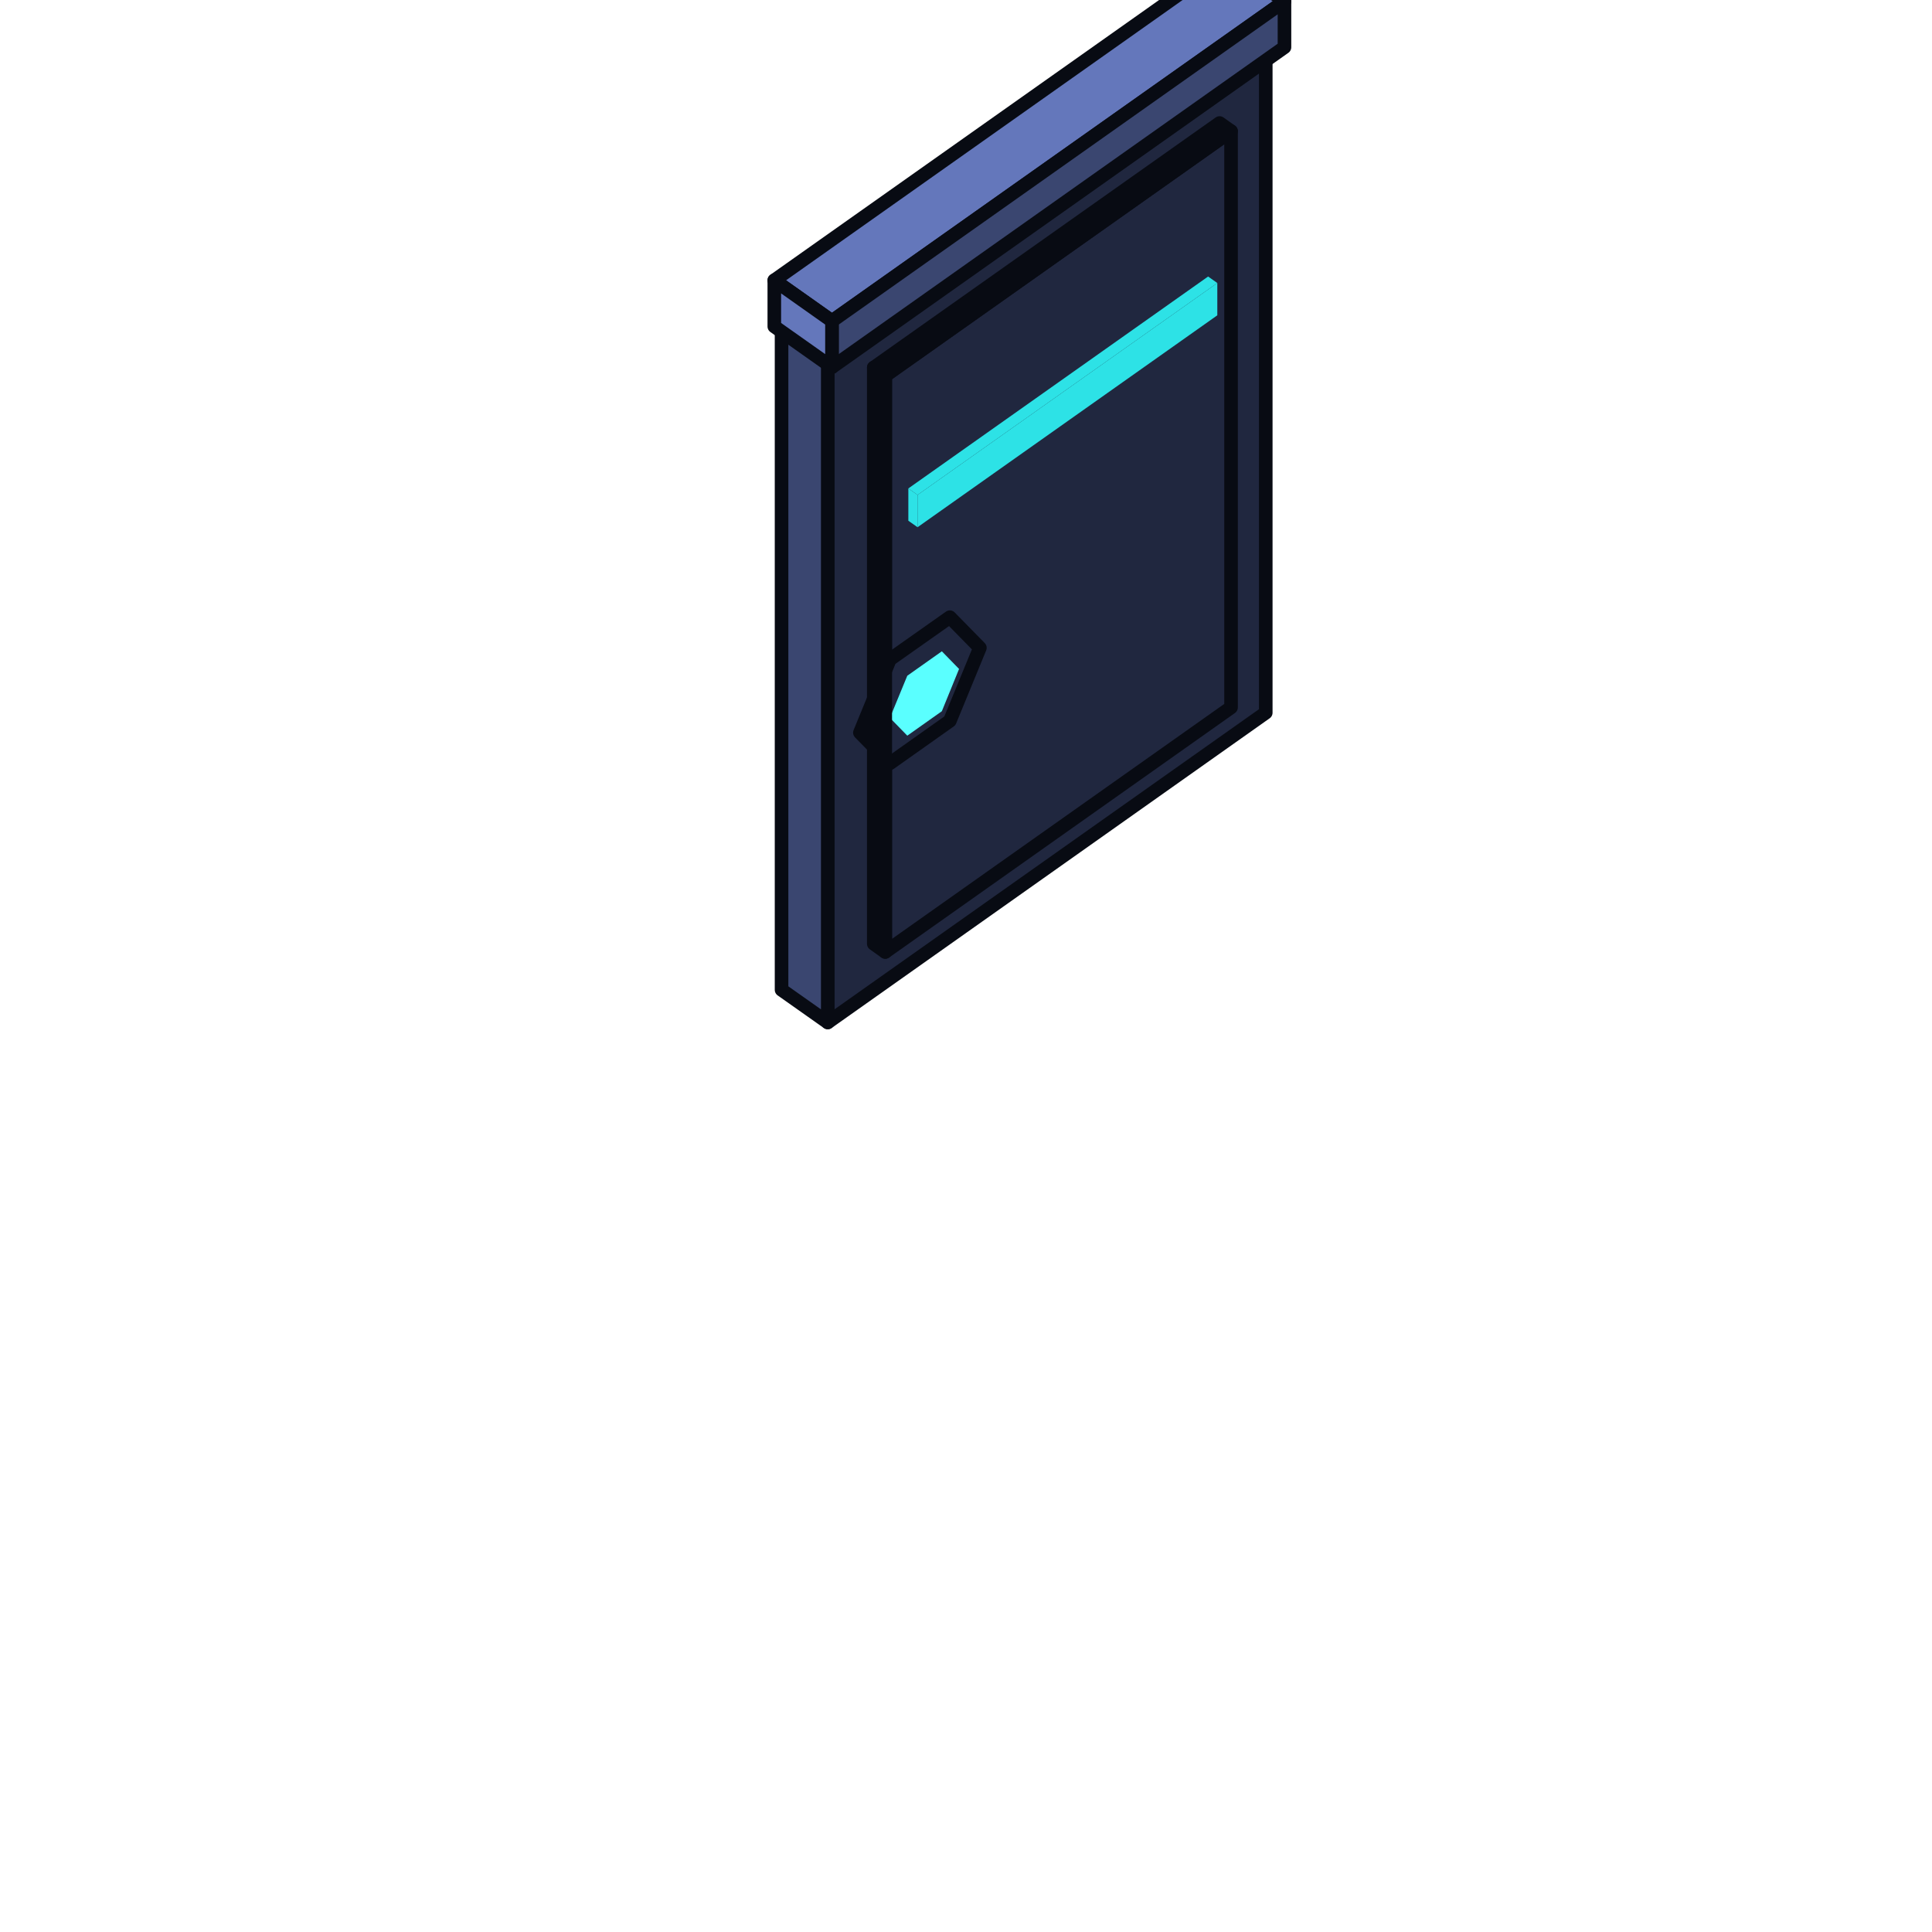
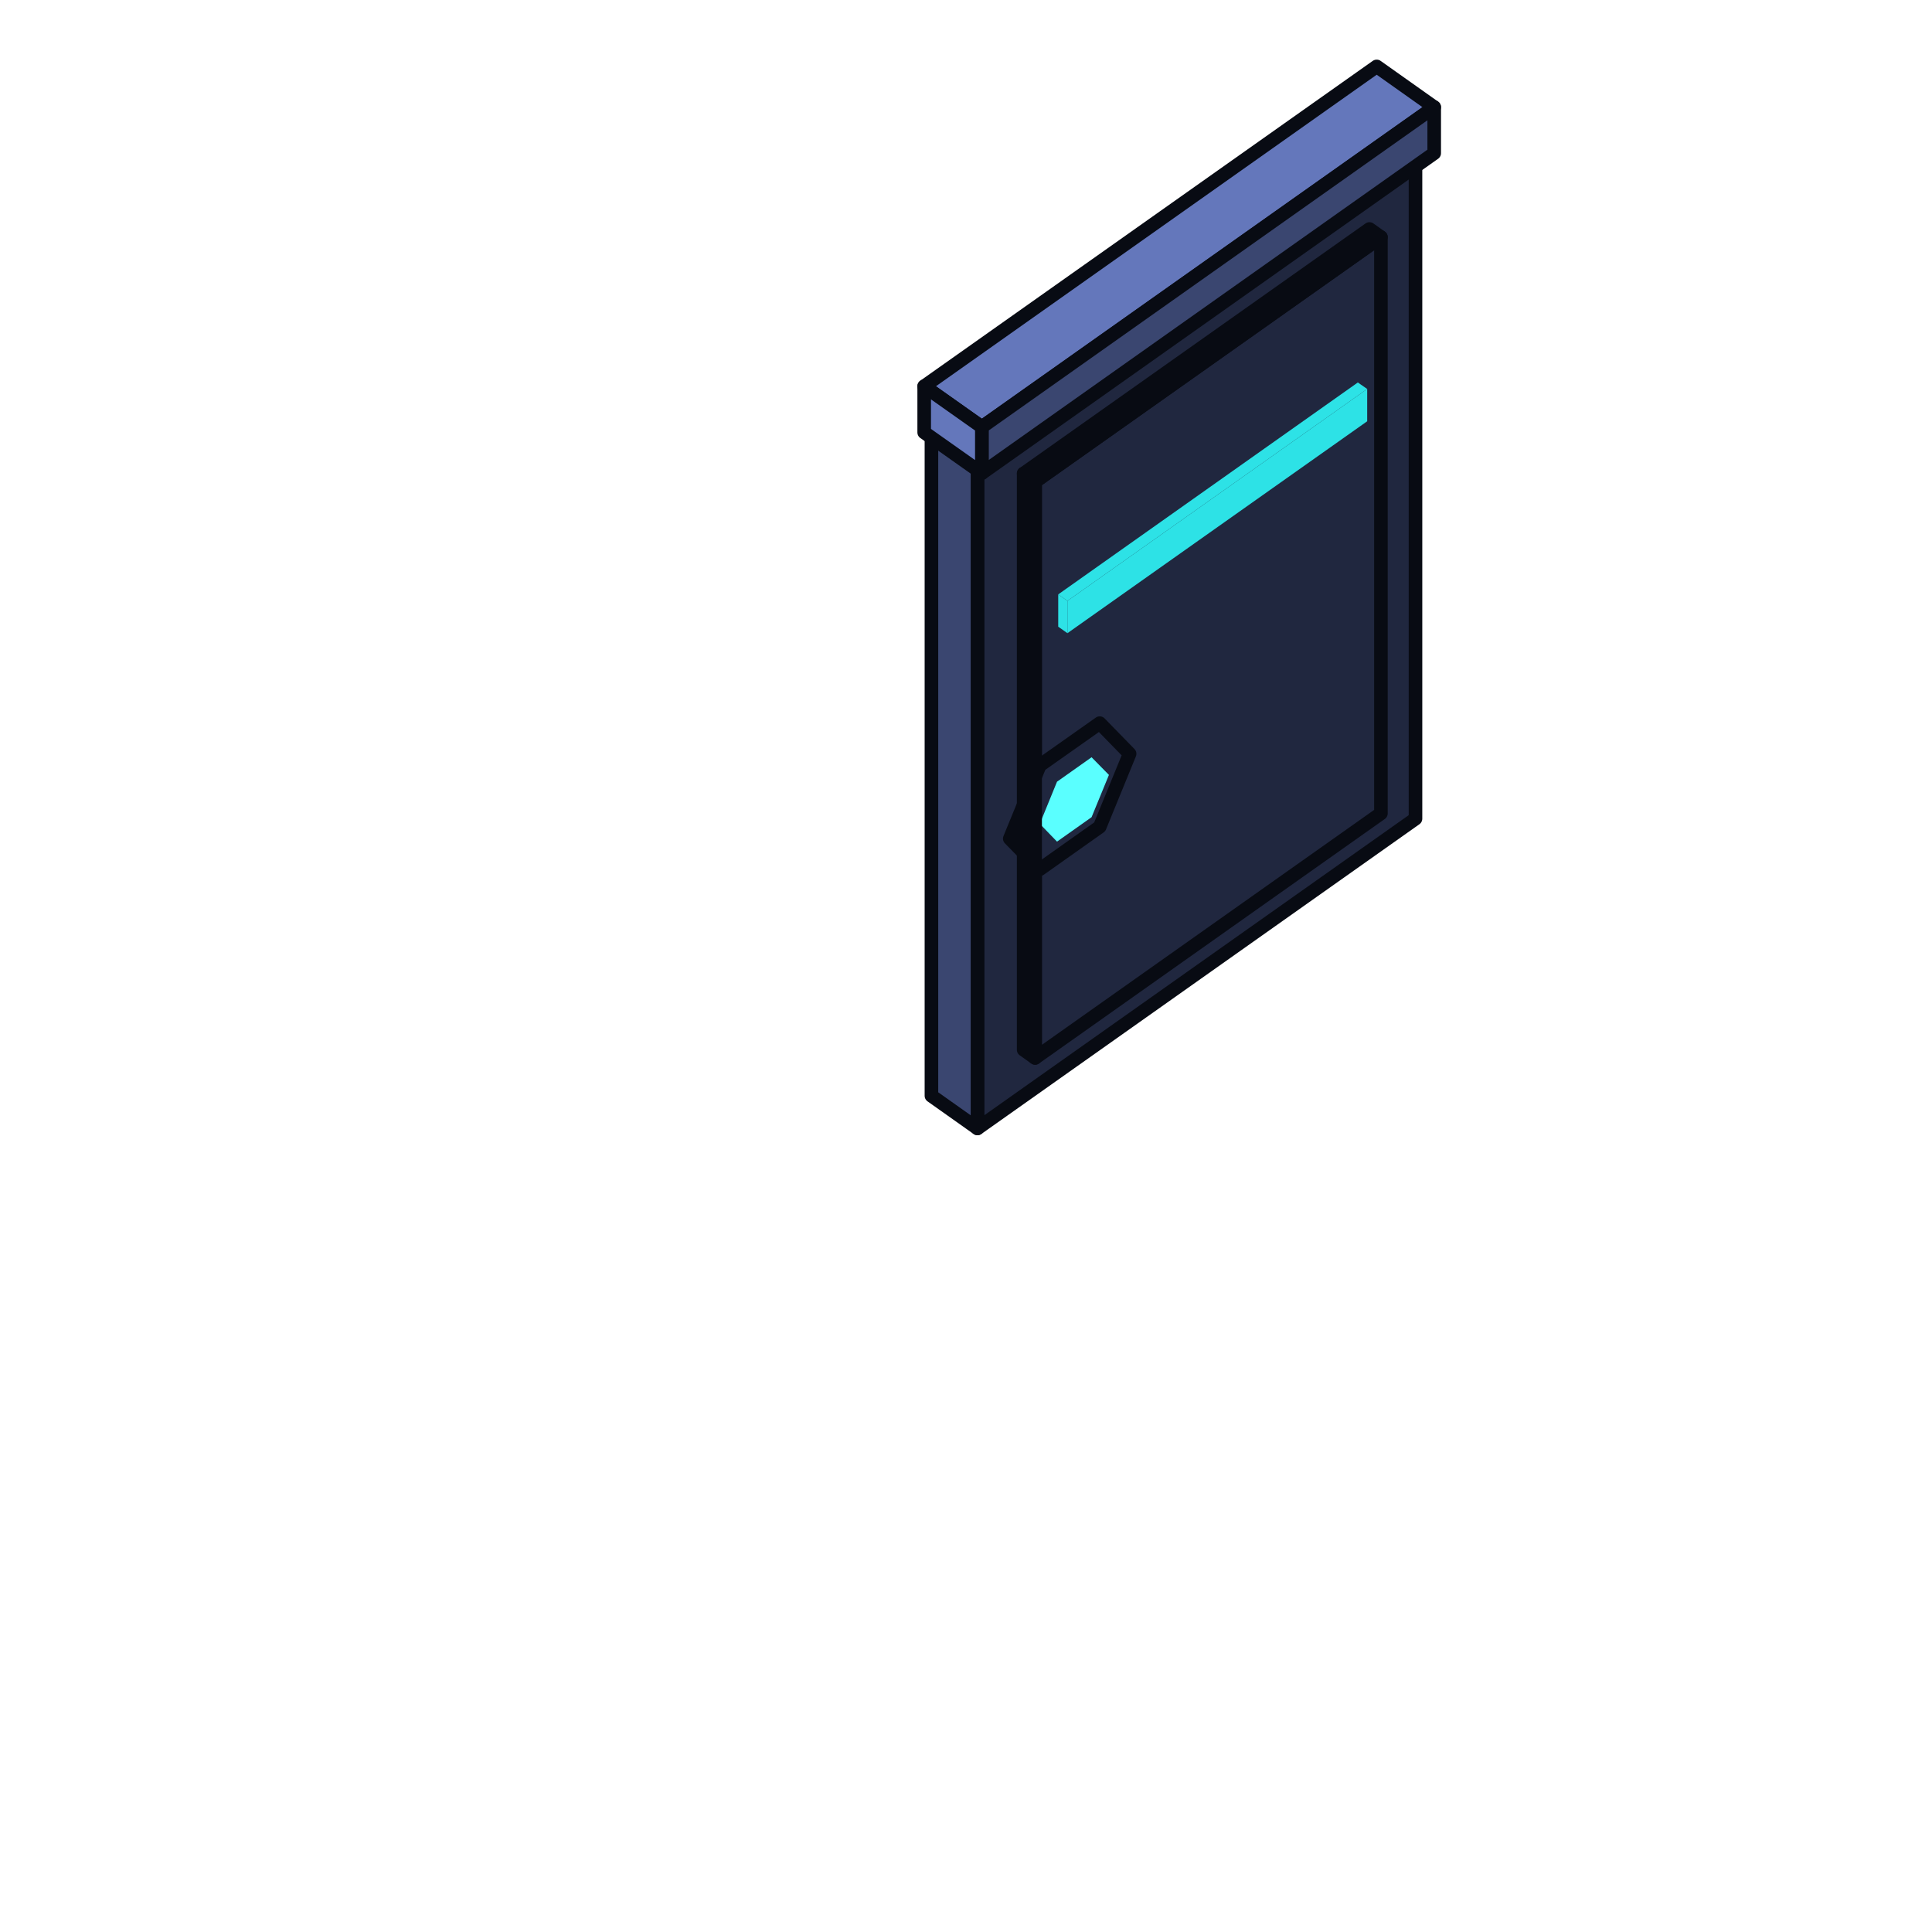
<svg xmlns="http://www.w3.org/2000/svg" viewBox="0 0 128 128" width="128" height="128" data-part-id="eq_deflector" data-type="equipment" data-direction="east">
  <g stroke="#080b13" stroke-width="0.9" stroke-linejoin="round">
-     <path d="M54.84 67.74 L83.86 47.22 L83.86 2.93 L54.84 23.45 Z" fill="#20273f" />
-     <path d="M58.65 63.07 L81.56 46.87 L81.56 8.69 L58.65 24.89 Z" fill="#20273f" />
-     <path d="M64.92 42.92 L62.93 40.89 L58.96 43.69 L56.97 48.54 L58.96 50.57 L62.93 47.76 Z" fill="#20273f" />
-     <path d="M63.54 44.32 L62.4 43.15 L60.11 44.77 L58.96 47.56 L60.11 48.74 L62.4 47.12 Z" fill="#5affff" stroke="none" />
-     <path d="M60.79 34.93 L80.65 20.89 L80.65 18.75 L60.79 32.79 Z" fill="#2de2e6" stroke="none" />
-     <path d="M60.18 32.36 L60.79 32.79 L80.65 18.75 L80.04 18.32 Z" fill="#2de2e6" stroke="none" />
-     <path d="M57.89 62.53 L58.65 63.07 L58.65 24.89 L57.89 24.35 Z" fill="#20273f" />
-     <path d="M51.78 65.58 L54.84 67.74 L54.84 23.45 L51.78 21.29 Z" fill="#3a4670" />
-     <path d="M57.89 24.35 L58.65 24.89 L81.56 8.69 L80.8 8.15 Z" fill="#3a4670" />
-     <path d="M60.18 34.5 L60.79 34.93 L60.79 32.79 L60.18 32.36 Z" fill="#2de2e6" stroke="none" />
-     <path d="M51.78 21.29 L54.84 23.45 L83.86 2.93 L80.8 0.77 Z" fill="#6477bb" />
-     <path d="M51.3 18.57 L55.12 21.27 L85.1 0.08 L81.28 -2.62 Z" fill="#6477bb" />
-     <path d="M55.12 24.33 L85.1 3.13 L85.1 0.08 L55.12 21.27 Z" fill="#3a4670" />
-     <path d="M51.3 21.63 L55.12 24.33 L55.12 21.27 L51.3 18.57 Z" fill="#6477bb" />
+     <path d="M64.76 74.76 L93.78 54.24 L93.78 9.95 L64.76 30.47 Z" fill="#20273f" />
+     <path d="M68.58 70.09 L91.49 53.89 L91.49 15.71 L68.58 31.91 Z" fill="#20273f" />
+     <path d="M74.84 49.94 L72.86 47.91 L68.89 50.71 L66.9 55.56 L68.89 57.59 L72.86 54.78 Z" fill="#20273f" />
+     <path d="M73.47 51.34 L72.32 50.17 L70.03 51.79 L68.89 54.58 L70.03 55.76 L72.32 54.14 Z" fill="#5affff" stroke="none" />
+     <path d="M70.72 41.95 L90.58 27.91 L90.58 25.77 L70.72 39.81 Z" fill="#2de2e6" stroke="none" />
+     <path d="M70.11 39.38 L70.72 39.81 L90.58 25.77 L89.96 25.34 Z" fill="#2de2e6" stroke="none" />
+     <path d="M67.82 69.55 L68.58 70.09 L68.58 31.91 L67.82 31.37 Z" fill="#20273f" />
+     <path d="M61.71 72.6 L64.76 74.76 L64.76 30.47 L61.71 28.31 Z" fill="#3a4670" />
+     <path d="M67.82 31.37 L68.58 31.91 L91.49 15.71 L90.73 15.17 Z" fill="#3a4670" />
+     <path d="M70.11 41.52 L70.72 41.95 L70.72 39.81 L70.11 39.38 Z" fill="#2de2e6" stroke="none" />
+     <path d="M61.71 28.31 L64.76 30.47 L93.78 9.95 L90.73 7.79 Z" fill="#6477bb" />
+     <path d="M61.23 25.59 L65.05 28.29 L95.02 7.1 L91.21 4.4 Z" fill="#6477bb" />
+     <path d="M65.05 31.35 L95.02 10.15 L95.02 7.1 L65.05 28.29 Z" fill="#3a4670" />
+     <path d="M61.23 28.65 L65.05 31.35 L65.05 28.29 L61.23 25.59 Z" fill="#6477bb" />
  </g>
</svg>
